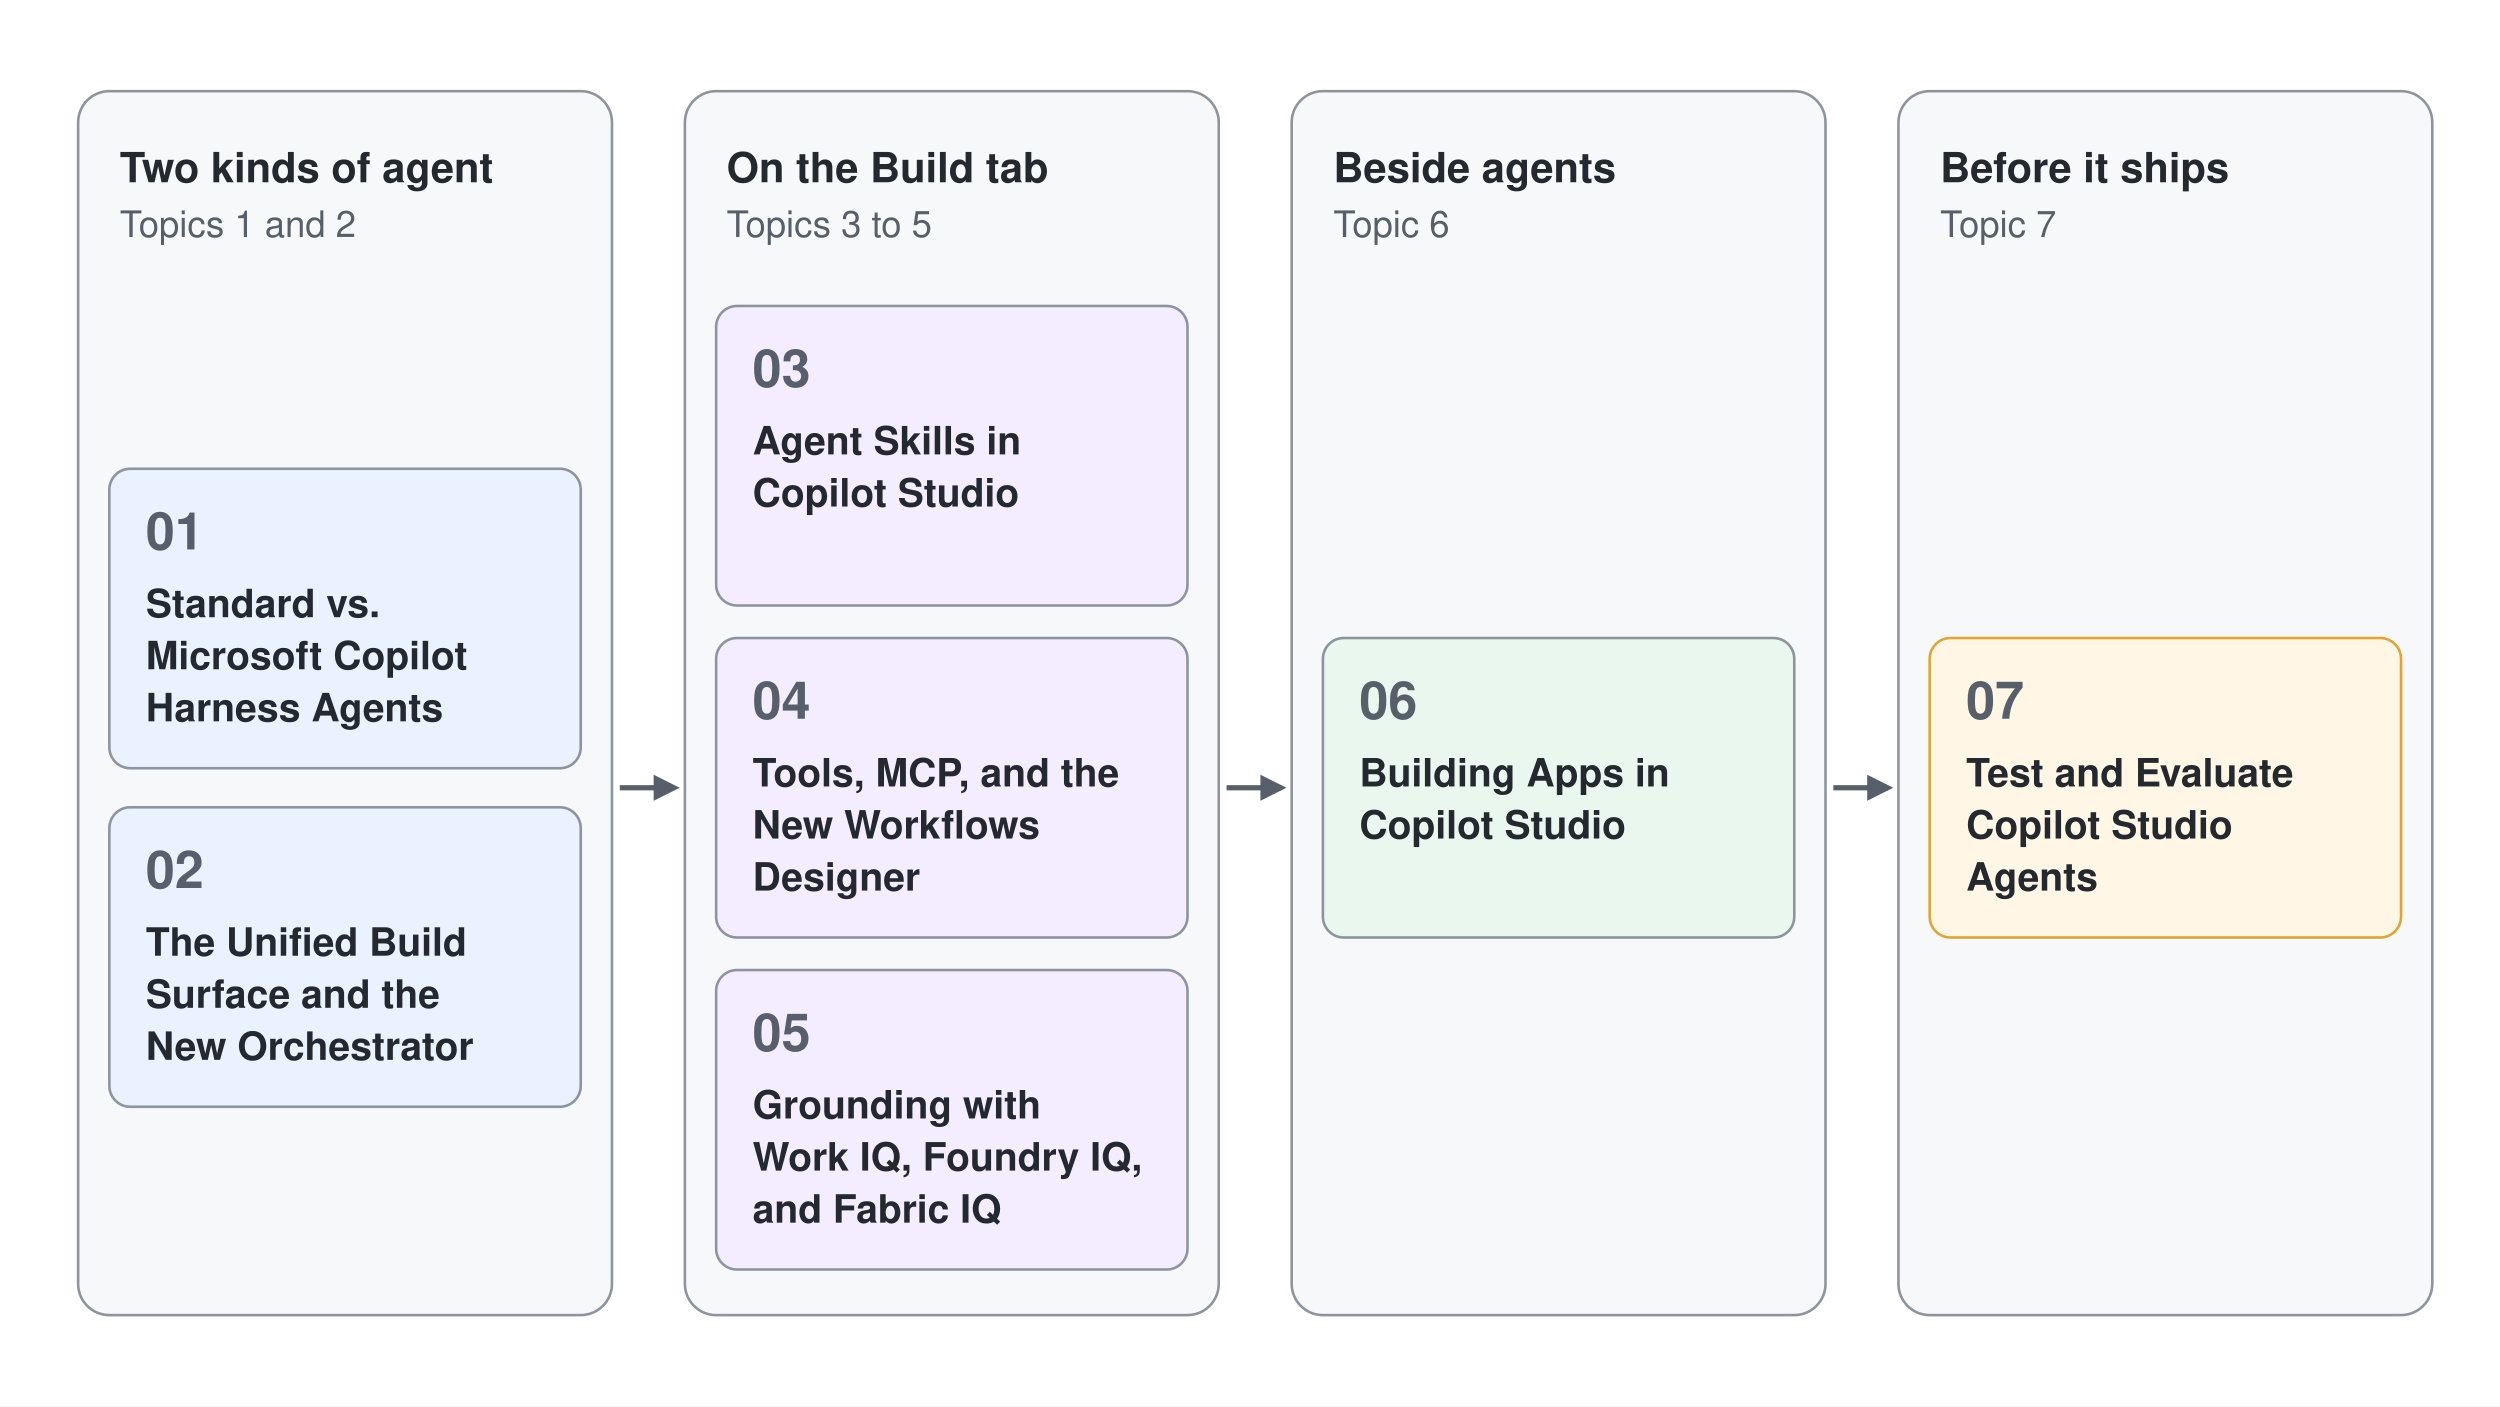
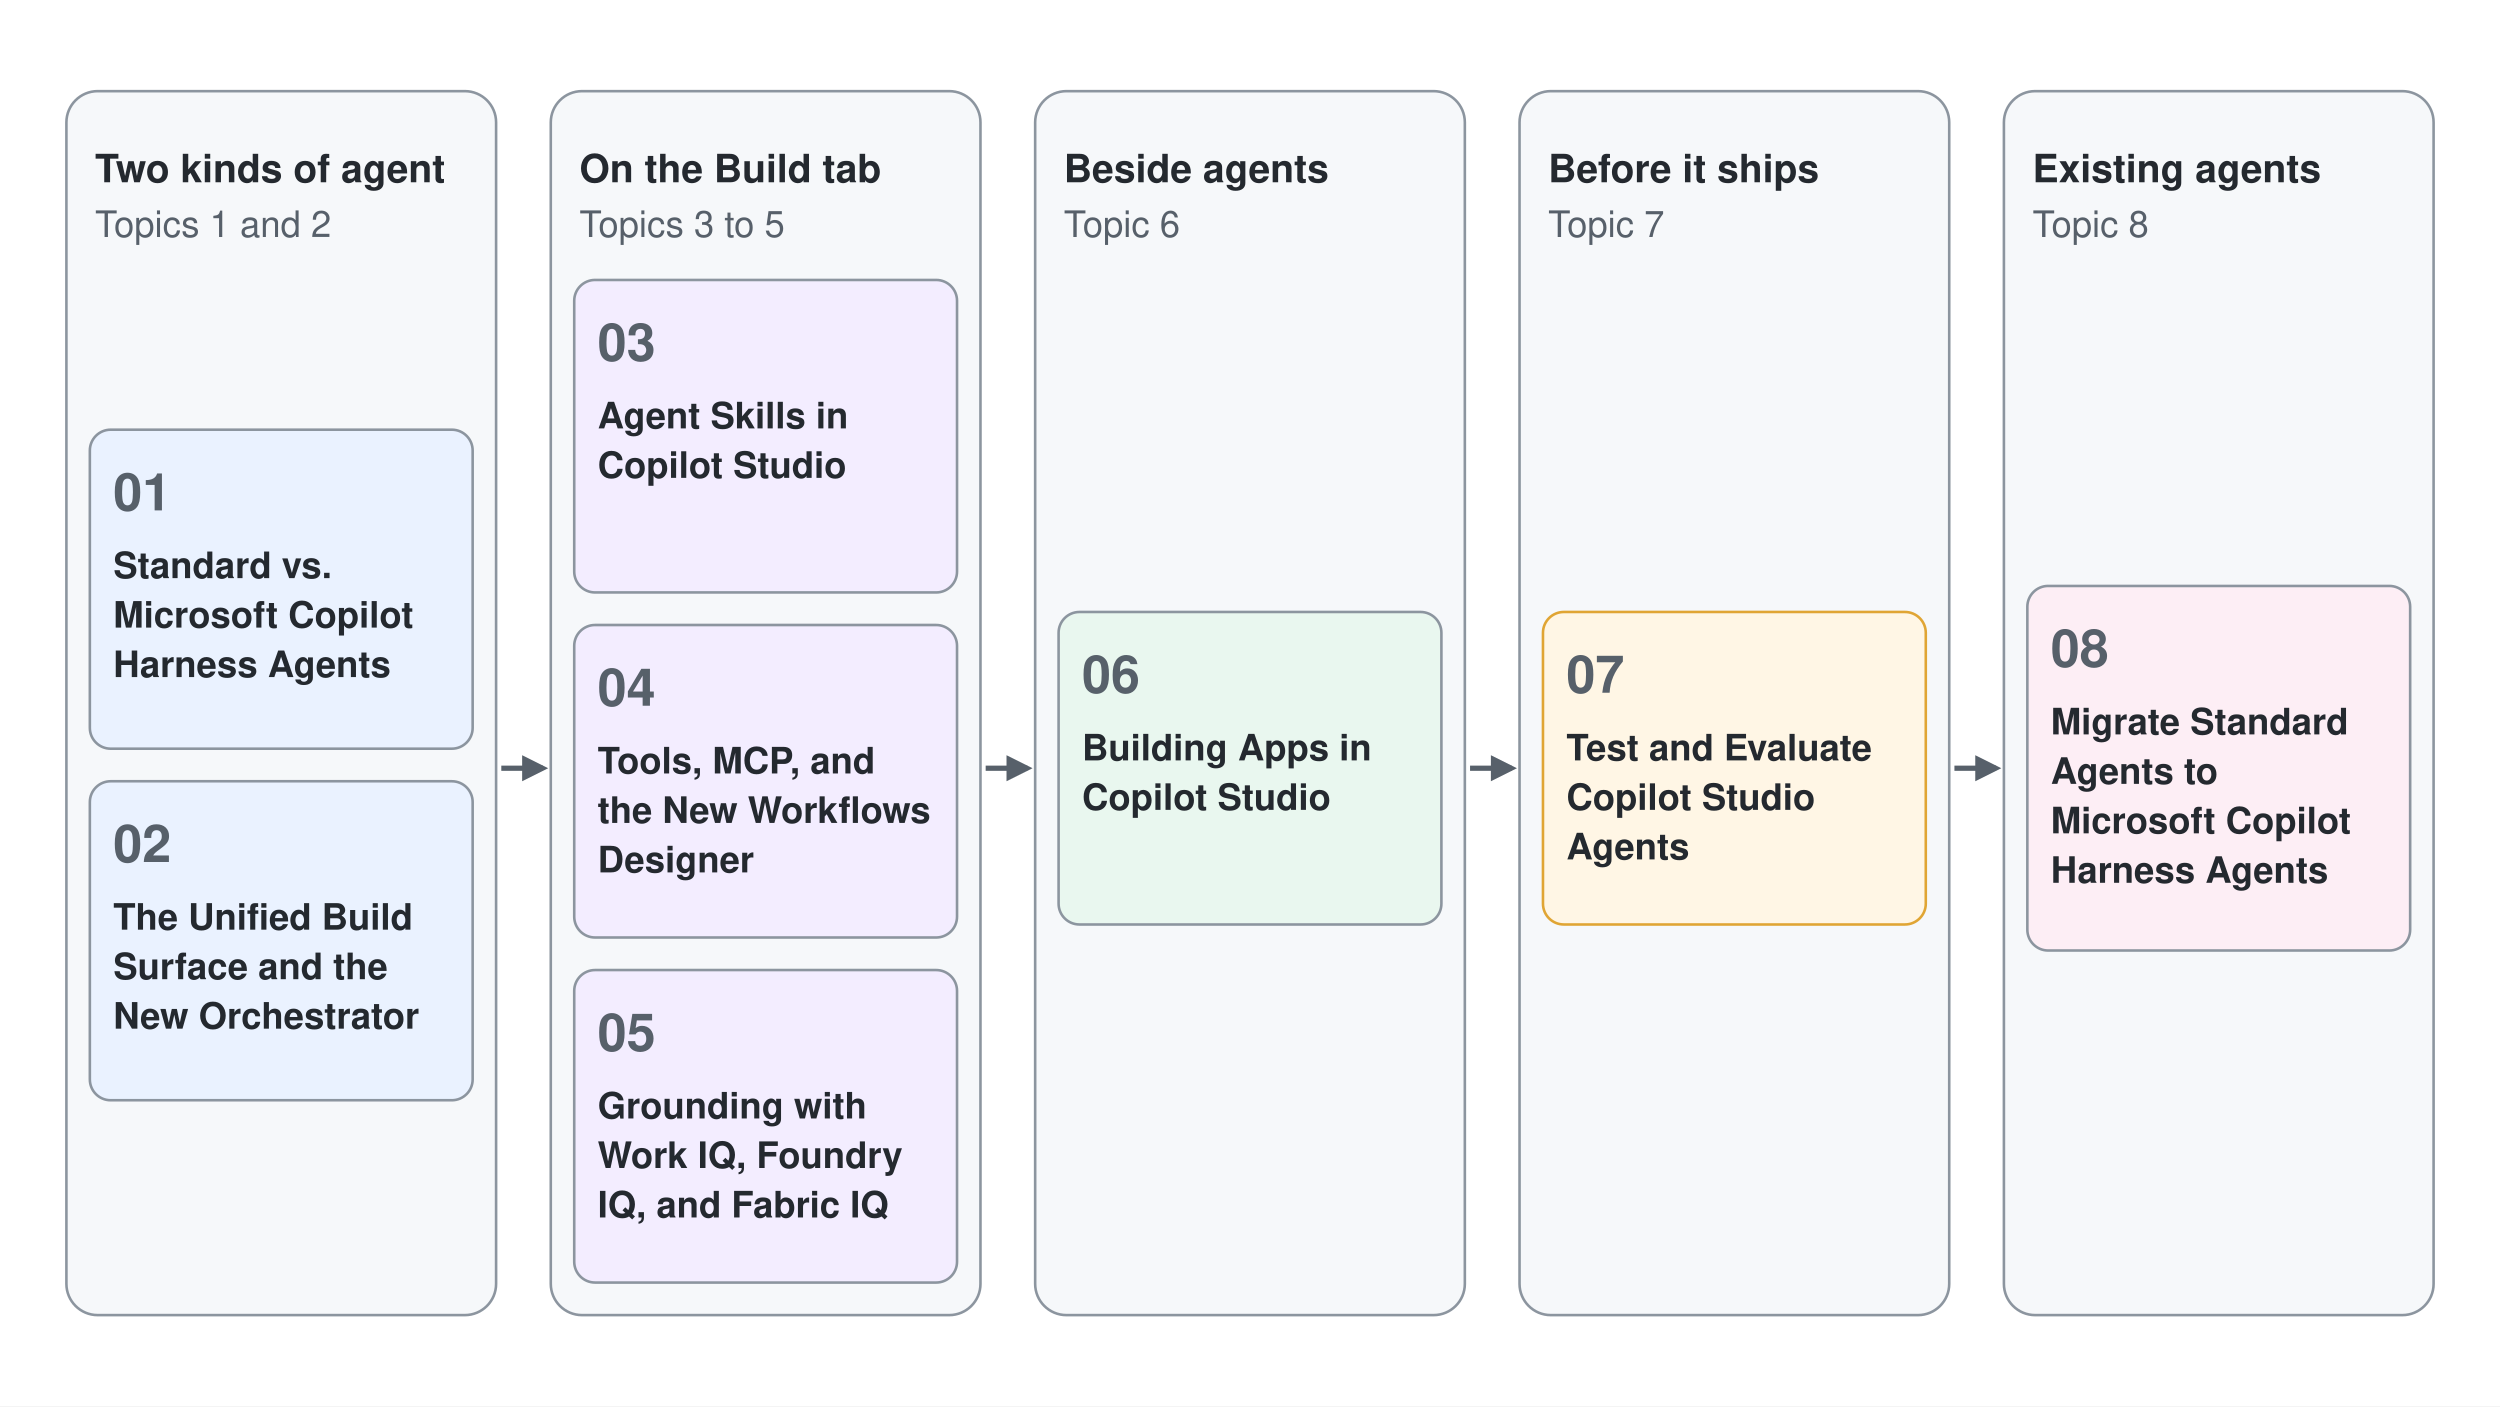
<svg xmlns="http://www.w3.org/2000/svg" viewBox="0 0 1920 1080" width="1920" height="1080" role="img" aria-labelledby="t d" font-family="Segoe UI, Helvetica, Arial, sans-serif">
  <defs>
    <marker id="ah" viewBox="0 0 10 10" refX="8" refY="5" markerWidth="5" markerHeight="5" orient="auto-start-reverse">
      <path d="M0,0 L10,5 L0,10 z" fill="#57606a" />
    </marker>
  </defs>
  <rect width="1920" height="1080" fill="#ffffff" />
-   <rect x="60" y="70" width="410" height="940" rx="24" fill="#f6f8fa" stroke="#8c959f" stroke-width="2" />
-   <text x="92" y="140" font-size="32" font-weight="700" fill="#24292f">Two kinds of agent</text>
-   <text x="92" y="182" font-size="28" fill="#57606a">Topics 1 and 2</text>
-   <rect x="526" y="70" width="410" height="940" rx="24" fill="#f6f8fa" stroke="#8c959f" stroke-width="2" />
-   <text x="558" y="140" font-size="32" font-weight="700" fill="#24292f">On the Build tab</text>
-   <text x="558" y="182" font-size="28" fill="#57606a">Topics 3 to 5</text>
-   <rect x="992" y="70" width="410" height="940" rx="24" fill="#f6f8fa" stroke="#8c959f" stroke-width="2" />
-   <text x="1024" y="140" font-size="32" font-weight="700" fill="#24292f">Beside agents</text>
-   <text x="1024" y="182" font-size="28" fill="#57606a">Topic 6</text>
-   <rect x="1458" y="70" width="410" height="940" rx="24" fill="#f6f8fa" stroke="#8c959f" stroke-width="2" />
-   <text x="1490" y="140" font-size="32" font-weight="700" fill="#24292f">Before it ships</text>
-   <text x="1490" y="182" font-size="28" fill="#57606a">Topic 7</text>
-   <rect x="84" y="360" width="362" height="230" rx="16" fill="#eaf2ff" stroke="#8c959f" stroke-width="2" />
-   <text x="112" y="422" font-size="40" font-weight="700" fill="#57606a">01</text>
-   <text x="112" y="474" font-size="30" font-weight="700" fill="#24292f">Standard vs.</text>
-   <text x="112" y="514" font-size="30" font-weight="700" fill="#24292f">Microsoft Copilot</text>
-   <text x="112" y="554" font-size="30" font-weight="700" fill="#24292f">Harness Agents</text>
-   <rect x="84" y="620" width="362" height="230" rx="16" fill="#eaf2ff" stroke="#8c959f" stroke-width="2" />
-   <text x="112" y="682" font-size="40" font-weight="700" fill="#57606a">02</text>
-   <text x="112" y="734" font-size="30" font-weight="700" fill="#24292f">The Unified Build</text>
-   <text x="112" y="774" font-size="30" font-weight="700" fill="#24292f">Surface and the</text>
-   <text x="112" y="814" font-size="30" font-weight="700" fill="#24292f">New Orchestrator</text>
-   <rect x="550" y="235" width="362" height="230" rx="16" fill="#f3edff" stroke="#8c959f" stroke-width="2" />
-   <text x="578" y="297" font-size="40" font-weight="700" fill="#57606a">03</text>
-   <text x="578" y="349" font-size="30" font-weight="700" fill="#24292f">Agent Skills in</text>
-   <text x="578" y="389" font-size="30" font-weight="700" fill="#24292f">Copilot Studio</text>
-   <rect x="550" y="490" width="362" height="230" rx="16" fill="#f3edff" stroke="#8c959f" stroke-width="2" />
-   <text x="578" y="552" font-size="40" font-weight="700" fill="#57606a">04</text>
-   <text x="578" y="604" font-size="30" font-weight="700" fill="#24292f">Tools, MCP, and the</text>
-   <text x="578" y="644" font-size="30" font-weight="700" fill="#24292f">New Workflows</text>
-   <text x="578" y="684" font-size="30" font-weight="700" fill="#24292f">Designer</text>
-   <rect x="550" y="745" width="362" height="230" rx="16" fill="#f3edff" stroke="#8c959f" stroke-width="2" />
-   <text x="578" y="807" font-size="40" font-weight="700" fill="#57606a">05</text>
-   <text x="578" y="859" font-size="30" font-weight="700" fill="#24292f">Grounding with</text>
-   <text x="578" y="899" font-size="30" font-weight="700" fill="#24292f">Work IQ, Foundry IQ,</text>
-   <text x="578" y="939" font-size="30" font-weight="700" fill="#24292f">and Fabric IQ</text>
-   <rect x="1016" y="490" width="362" height="230" rx="16" fill="#e9f7ef" stroke="#8c959f" stroke-width="2" />
-   <text x="1044" y="552" font-size="40" font-weight="700" fill="#57606a">06</text>
-   <text x="1044" y="604" font-size="30" font-weight="700" fill="#24292f">Building Apps in</text>
-   <text x="1044" y="644" font-size="30" font-weight="700" fill="#24292f">Copilot Studio</text>
-   <rect x="1482" y="490" width="362" height="230" rx="16" fill="#fff6e5" stroke="#e0a534" stroke-width="2" />
-   <text x="1510" y="552" font-size="40" font-weight="700" fill="#57606a">07</text>
-   <text x="1510" y="604" font-size="30" font-weight="700" fill="#24292f">Test and Evaluate</text>
-   <text x="1510" y="644" font-size="30" font-weight="700" fill="#24292f">Copilot Studio</text>
-   <text x="1510" y="684" font-size="30" font-weight="700" fill="#24292f">Agents</text>
-   <line x1="476" y1="605" x2="518" y2="605" stroke="#57606a" stroke-width="4" marker-end="url(#ah)" />
-   <line x1="942" y1="605" x2="984" y2="605" stroke="#57606a" stroke-width="4" marker-end="url(#ah)" />
-   <line x1="1408" y1="605" x2="1450" y2="605" stroke="#57606a" stroke-width="4" marker-end="url(#ah)" />
+   <rect x="51" y="70" width="330" height="940" rx="24" fill="#f6f8fa" stroke="#8c959f" stroke-width="2" />
+   <text x="73" y="140" font-size="30" font-weight="700" fill="#24292f">Two kinds of agent</text>
+   <text x="73" y="182" font-size="28" fill="#57606a">Topics 1 and 2</text>
+   <rect x="423" y="70" width="330" height="940" rx="24" fill="#f6f8fa" stroke="#8c959f" stroke-width="2" />
+   <text x="445" y="140" font-size="30" font-weight="700" fill="#24292f">On the Build tab</text>
+   <text x="445" y="182" font-size="28" fill="#57606a">Topics 3 to 5</text>
+   <rect x="795" y="70" width="330" height="940" rx="24" fill="#f6f8fa" stroke="#8c959f" stroke-width="2" />
+   <text x="817" y="140" font-size="30" font-weight="700" fill="#24292f">Beside agents</text>
+   <text x="817" y="182" font-size="28" fill="#57606a">Topic 6</text>
+   <rect x="1167" y="70" width="330" height="940" rx="24" fill="#f6f8fa" stroke="#8c959f" stroke-width="2" />
+   <text x="1189" y="140" font-size="30" font-weight="700" fill="#24292f">Before it ships</text>
+   <text x="1189" y="182" font-size="28" fill="#57606a">Topic 7</text>
+   <rect x="1539" y="70" width="330" height="940" rx="24" fill="#f6f8fa" stroke="#8c959f" stroke-width="2" />
+   <text x="1561" y="140" font-size="30" font-weight="700" fill="#24292f">Existing agents</text>
+   <text x="1561" y="182" font-size="28" fill="#57606a">Topic 8</text>
+   <rect x="69" y="330" width="294" height="245" rx="16" fill="#eaf2ff" stroke="#8c959f" stroke-width="2" />
+   <text x="87" y="392" font-size="40" font-weight="700" fill="#57606a">01</text>
+   <text x="87" y="444" font-size="28" font-weight="700" fill="#24292f">Standard vs.</text>
+   <text x="87" y="482" font-size="28" font-weight="700" fill="#24292f">Microsoft Copilot</text>
+   <text x="87" y="520" font-size="28" font-weight="700" fill="#24292f">Harness Agents</text>
+   <rect x="69" y="600" width="294" height="245" rx="16" fill="#eaf2ff" stroke="#8c959f" stroke-width="2" />
+   <text x="87" y="662" font-size="40" font-weight="700" fill="#57606a">02</text>
+   <text x="87" y="714" font-size="28" font-weight="700" fill="#24292f">The Unified Build</text>
+   <text x="87" y="752" font-size="28" font-weight="700" fill="#24292f">Surface and the</text>
+   <text x="87" y="790" font-size="28" font-weight="700" fill="#24292f">New Orchestrator</text>
+   <rect x="441" y="215" width="294" height="240" rx="16" fill="#f3edff" stroke="#8c959f" stroke-width="2" />
+   <text x="459" y="277" font-size="40" font-weight="700" fill="#57606a">03</text>
+   <text x="459" y="329" font-size="28" font-weight="700" fill="#24292f">Agent Skills in</text>
+   <text x="459" y="367" font-size="28" font-weight="700" fill="#24292f">Copilot Studio</text>
+   <rect x="441" y="480" width="294" height="240" rx="16" fill="#f3edff" stroke="#8c959f" stroke-width="2" />
+   <text x="459" y="542" font-size="40" font-weight="700" fill="#57606a">04</text>
+   <text x="459" y="594" font-size="28" font-weight="700" fill="#24292f">Tools, MCP, and</text>
+   <text x="459" y="632" font-size="28" font-weight="700" fill="#24292f">the New Workflows</text>
+   <text x="459" y="670" font-size="28" font-weight="700" fill="#24292f">Designer</text>
+   <rect x="441" y="745" width="294" height="240" rx="16" fill="#f3edff" stroke="#8c959f" stroke-width="2" />
+   <text x="459" y="807" font-size="40" font-weight="700" fill="#57606a">05</text>
+   <text x="459" y="859" font-size="28" font-weight="700" fill="#24292f">Grounding with</text>
+   <text x="459" y="897" font-size="28" font-weight="700" fill="#24292f">Work IQ, Foundry</text>
+   <text x="459" y="935" font-size="28" font-weight="700" fill="#24292f">IQ, and Fabric IQ</text>
+   <rect x="813" y="470" width="294" height="240" rx="16" fill="#e9f7ef" stroke="#8c959f" stroke-width="2" />
+   <text x="831" y="532" font-size="40" font-weight="700" fill="#57606a">06</text>
+   <text x="831" y="584" font-size="28" font-weight="700" fill="#24292f">Building Apps in</text>
+   <text x="831" y="622" font-size="28" font-weight="700" fill="#24292f">Copilot Studio</text>
+   <rect x="1185" y="470" width="294" height="240" rx="16" fill="#fff6e5" stroke="#e0a534" stroke-width="2" />
+   <text x="1203" y="532" font-size="40" font-weight="700" fill="#57606a">07</text>
+   <text x="1203" y="584" font-size="28" font-weight="700" fill="#24292f">Test and Evaluate</text>
+   <text x="1203" y="622" font-size="28" font-weight="700" fill="#24292f">Copilot Studio</text>
+   <text x="1203" y="660" font-size="28" font-weight="700" fill="#24292f">Agents</text>
+   <rect x="1557" y="450" width="294" height="280" rx="16" fill="#fdeef5" stroke="#8c959f" stroke-width="2" />
+   <text x="1575" y="512" font-size="40" font-weight="700" fill="#57606a">08</text>
+   <text x="1575" y="564" font-size="28" font-weight="700" fill="#24292f">Migrate Standard</text>
+   <text x="1575" y="602" font-size="28" font-weight="700" fill="#24292f">Agents to</text>
+   <text x="1575" y="640" font-size="28" font-weight="700" fill="#24292f">Microsoft Copilot</text>
+   <text x="1575" y="678" font-size="28" font-weight="700" fill="#24292f">Harness Agents</text>
+   <line x1="385" y1="590" x2="417" y2="590" stroke="#57606a" stroke-width="4" marker-end="url(#ah)" />
+   <line x1="757" y1="590" x2="789" y2="590" stroke="#57606a" stroke-width="4" marker-end="url(#ah)" />
+   <line x1="1129" y1="590" x2="1161" y2="590" stroke="#57606a" stroke-width="4" marker-end="url(#ah)" />
+   <line x1="1501" y1="590" x2="1533" y2="590" stroke="#57606a" stroke-width="4" marker-end="url(#ah)" />
</svg>
